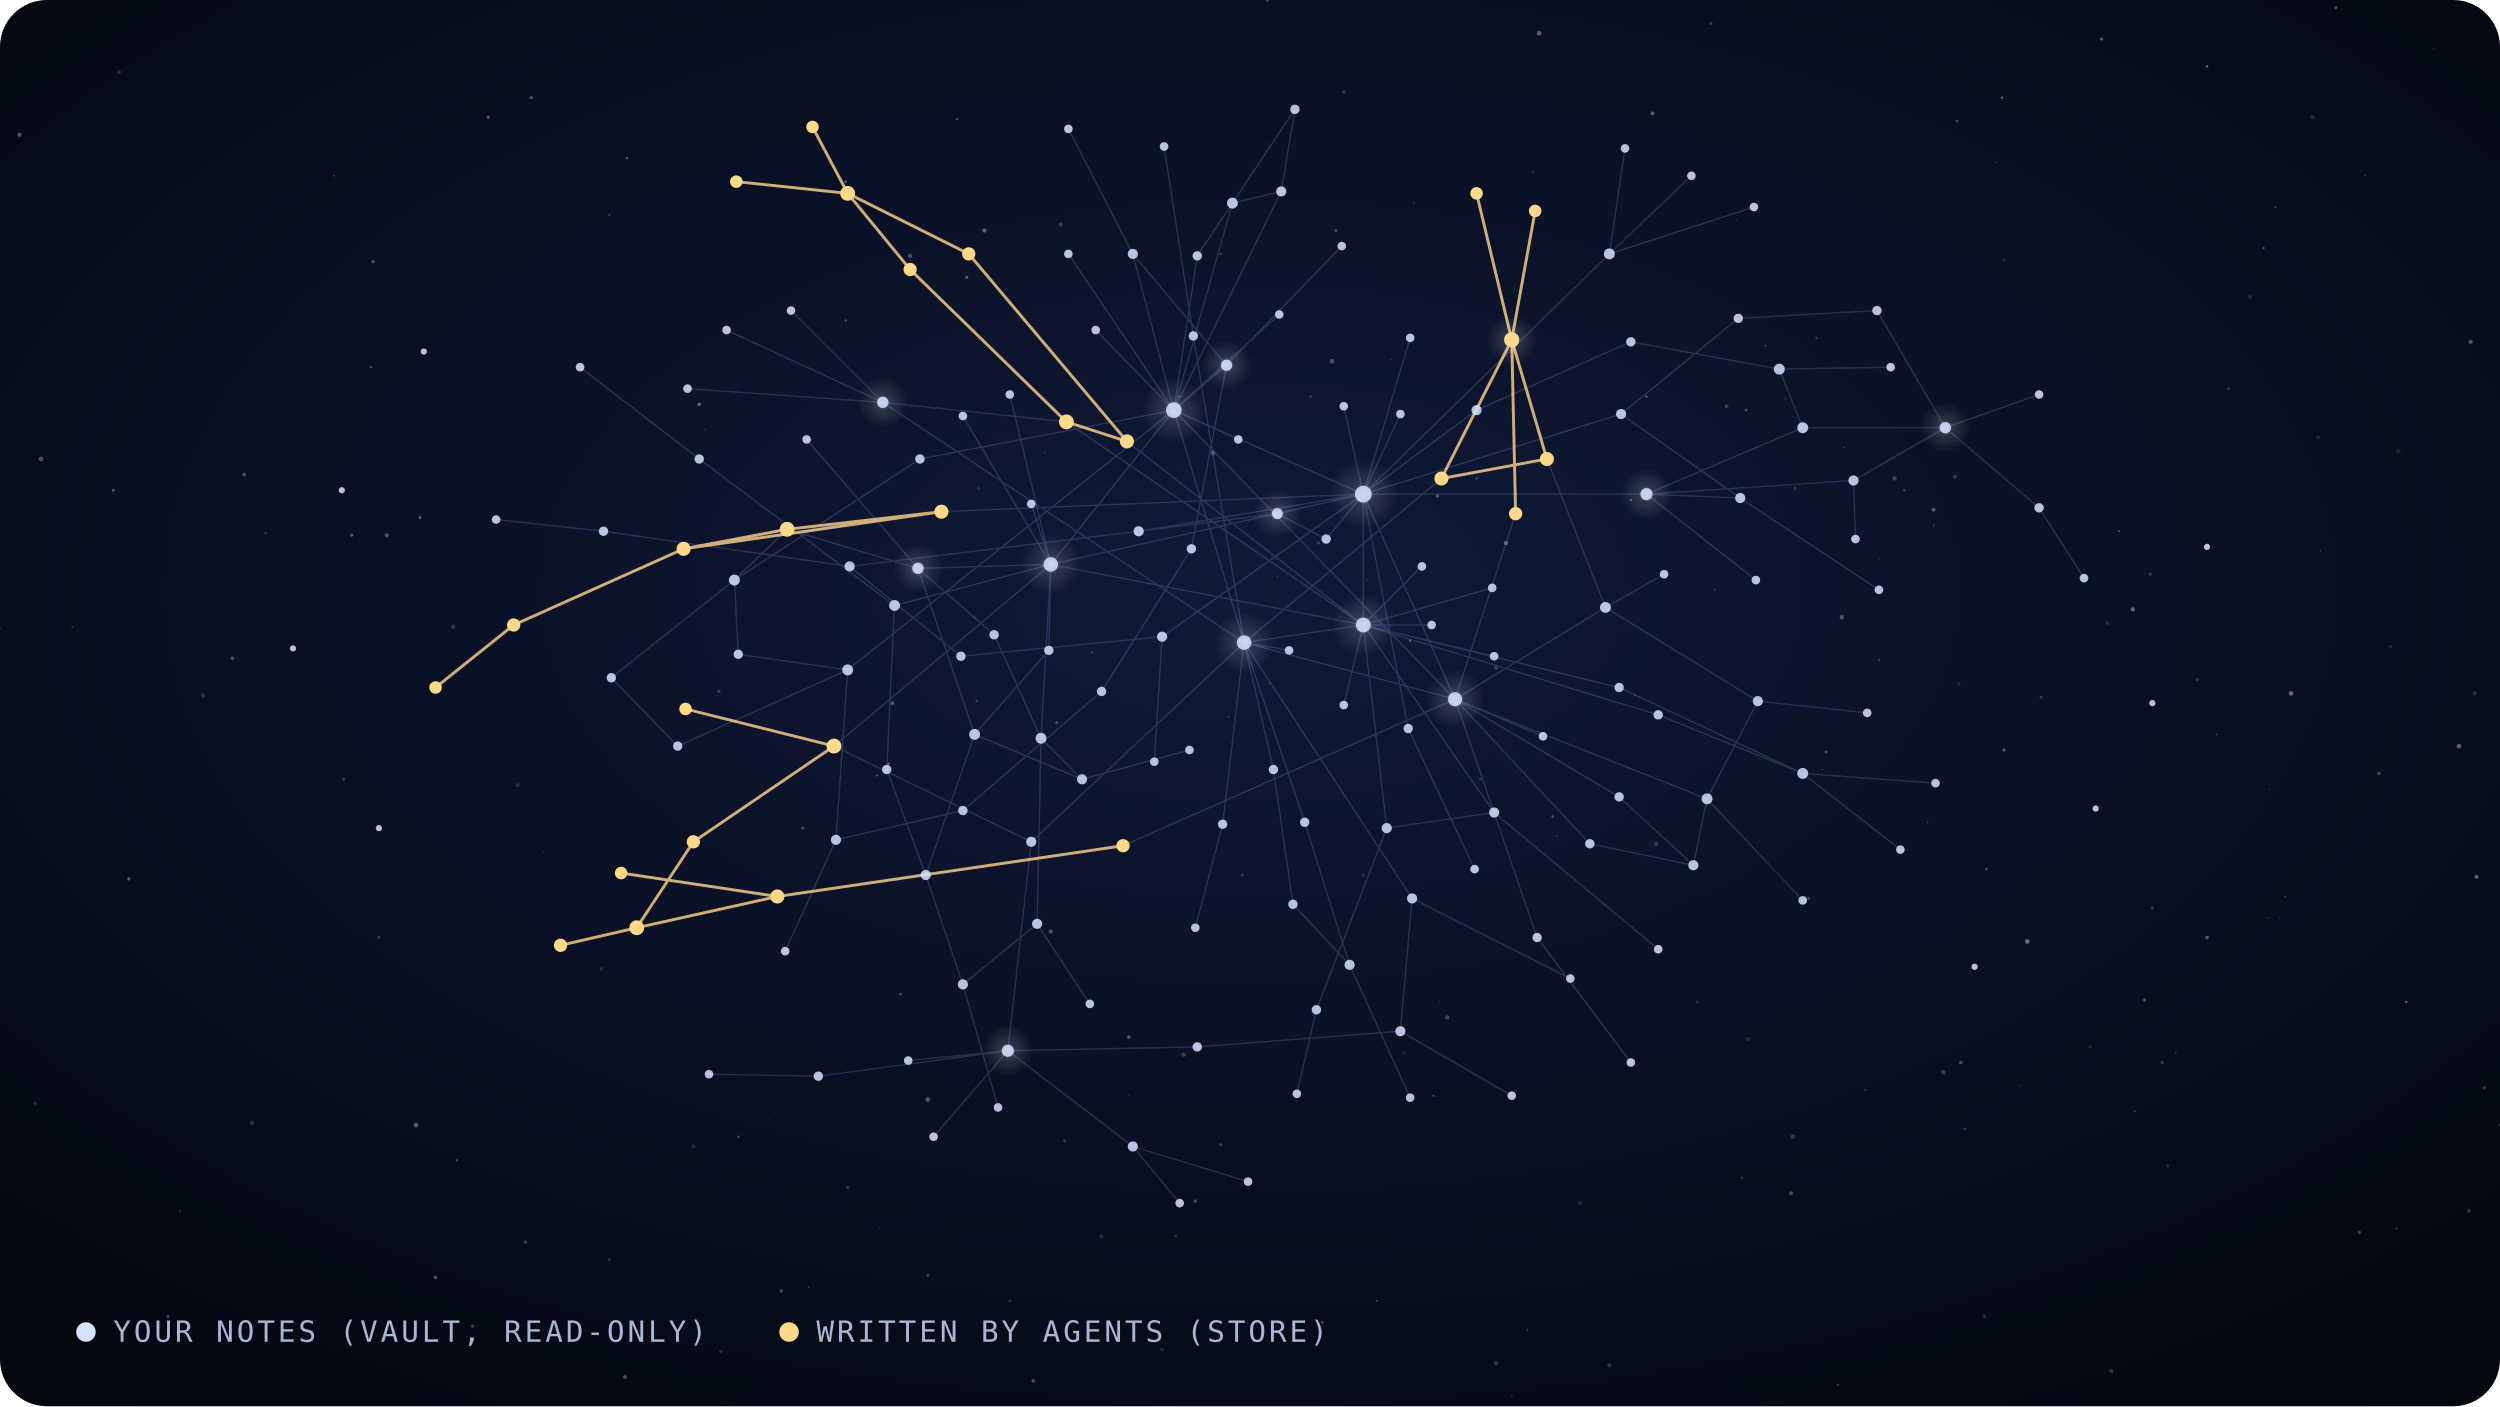
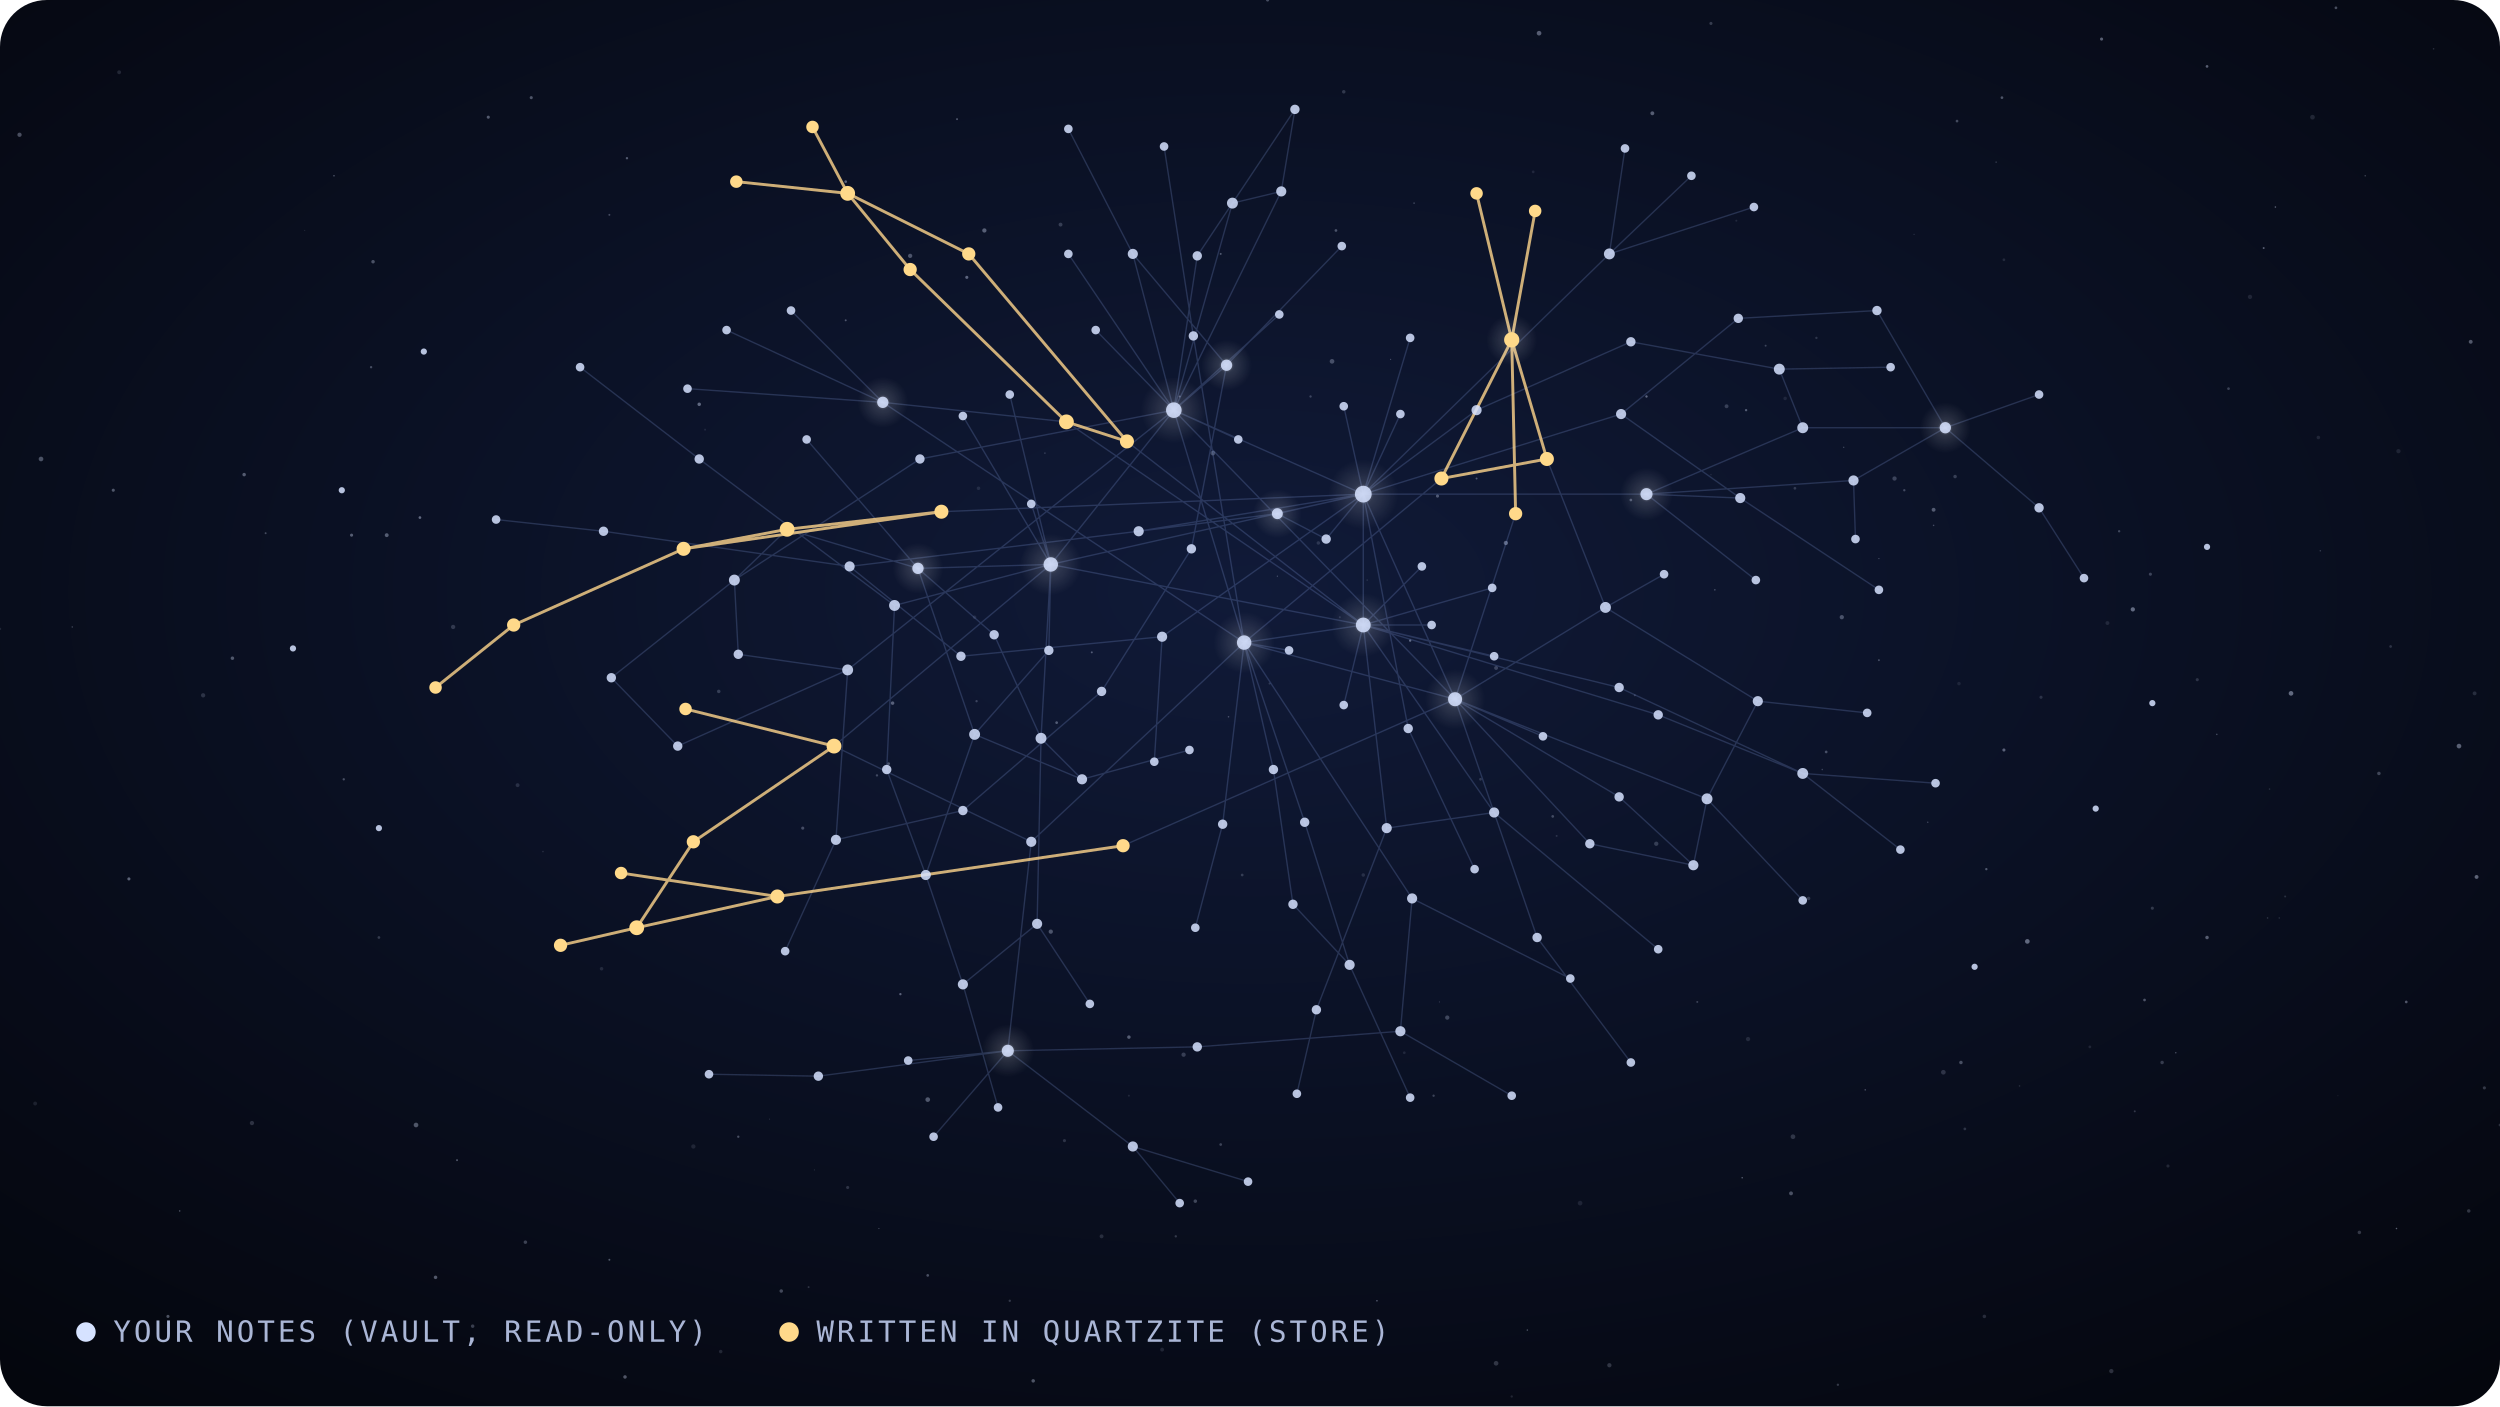
- <svg xmlns="http://www.w3.org/2000/svg" viewBox="0 0 1280 720" width="1280" height="720" role="img" aria-label="A Quartzite knowledge graph drawn as a night sky: blue stars are vault notes, gold stars are documents an agent wrote, lines are links">
+ <svg xmlns="http://www.w3.org/2000/svg" viewBox="0 0 1280 720" width="1280" height="720" role="img" aria-label="A Quartzite knowledge graph drawn as a night sky: blue stars are vault notes, gold stars are documents written in Quartzite, lines are links">
  <defs>
    <radialGradient id="sky" cx="50%" cy="42%" r="75%">
      <stop offset="0" stop-color="#101a38" />
      <stop offset="1" stop-color="#04060d" />
    </radialGradient>
    <radialGradient id="glow">
      <stop offset="0" stop-color="#fff" stop-opacity=".9" />
      <stop offset=".3" stop-color="#fff" stop-opacity=".25" />
      <stop offset="1" stop-color="#fff" stop-opacity="0" />
    </radialGradient>
  </defs>
  <rect width="1280" height="720" rx="24" fill="url(#sky)" />
  <g fill="#cdd7f2">
    <circle cx="0" cy="322" r="0.6" opacity="0.12" />
    <circle cx="1101" cy="294" r="0.8" opacity="0.26" />
    <circle cx="604" cy="203" r="0.5" opacity="0.35" />
    <circle cx="180" cy="274" r="0.8" opacity="0.39" />
    <circle cx="490" cy="61" r="0.5" opacity="0.36" />
    <circle cx="758" cy="399" r="0.7" opacity="0.18" />
    <circle cx="394" cy="573" r="0.3" opacity="0.17" />
    <circle cx="737" cy="513" r="0.3" opacity="0.23" />
    <circle cx="1135" cy="376" r="0.4" opacity="0.31" />
    <circle cx="1228" cy="231" r="1.1" opacity="0.11" />
    <circle cx="918" cy="582" r="1.2" opacity="0.20" />
    <circle cx="213" cy="576" r="1.2" opacity="0.36" />
    <circle cx="1280" cy="576" r="0.7" opacity="0.19" />
    <circle cx="788" cy="17" r="1.2" opacity="0.39" />
    <circle cx="450" cy="629" r="0.3" opacity="0.33" />
    <circle cx="1218" cy="396" r="0.9" opacity="0.28" />
    <circle cx="1092" cy="312" r="1.1" opacity="0.45" />
    <circle cx="545" cy="584" r="0.8" opacity="0.18" />
    <circle cx="61" cy="37" r="1.0" opacity="0.14" />
    <circle cx="449" cy="397" r="0.6" opacity="0.27" />
    <circle cx="136" cy="273" r="0.5" opacity="0.30" />
    <circle cx="705" cy="666" r="0.4" opacity="0.44" />
    <circle cx="1272" cy="557" r="0.8" opacity="0.23" />
    <circle cx="1102" cy="465" r="0.8" opacity="0.21" />
    <circle cx="682" cy="185" r="1.2" opacity="0.30" />
    <circle cx="1165" cy="106" r="0.4" opacity="0.44" />
    <circle cx="884" cy="208" r="1.0" opacity="0.23" />
    <circle cx="1125" cy="348" r="0.8" opacity="0.18" />
    <circle cx="129" cy="575" r="1.1" opacity="0.19" />
    <circle cx="970" cy="245" r="1.1" opacity="0.25" />
    <circle cx="1" cy="15" r="0.3" opacity="0.30" />
    <circle cx="378" cy="582" r="0.6" opacity="0.32" />
    <circle cx="1267" cy="355" r="1.0" opacity="0.16" />
    <circle cx="837" cy="356" r="0.5" opacity="0.19" />
    <circle cx="636" cy="448" r="0.7" opacity="0.21" />
    <circle cx="629" cy="367" r="0.4" opacity="0.32" />
    <circle cx="1045" cy="357" r="0.8" opacity="0.17" />
    <circle cx="990" cy="269" r="0.4" opacity="0.30" />
    <circle cx="495" cy="142" r="0.8" opacity="0.42" />
    <circle cx="504" cy="118" r="1.1" opacity="0.39" />
    <circle cx="930" cy="173" r="0.6" opacity="0.18" />
    <circle cx="400" cy="661" r="0.9" opacity="0.30" />
    <circle cx="541" cy="370" r="0.7" opacity="0.36" />
    <circle cx="18" cy="565" r="1.0" opacity="0.11" />
    <circle cx="1003" cy="350" r="0.9" opacity="0.10" />
    <circle cx="1081" cy="702" r="1.1" opacity="0.19" />
    <circle cx="215" cy="265" r="0.7" opacity="0.45" />
    <circle cx="962" cy="338" r="0.5" opacity="0.30" />
    <circle cx="774" cy="715" r="0.6" opacity="0.13" />
    <circle cx="595" cy="691" r="1.0" opacity="0.13" />
    <circle cx="741" cy="521" r="1.1" opacity="0.27" />
    <circle cx="466" cy="131" r="1.1" opacity="0.33" />
    <circle cx="176" cy="399" r="0.6" opacity="0.32" />
    <circle cx="1076" cy="20" r="0.8" opacity="0.41" />
    <circle cx="1034" cy="556" r="0.4" opacity="0.17" />
    <circle cx="955" cy="558" r="0.4" opacity="0.35" />
    <circle cx="1085" cy="272" r="0.6" opacity="0.28" />
    <circle cx="250" cy="60" r="0.8" opacity="0.38" />
    <circle cx="1259" cy="382" r="1.2" opacity="0.41" />
    <circle cx="475" cy="653" r="0.7" opacity="0.33" />
    <circle cx="892" cy="603" r="0.4" opacity="0.41" />
    <circle cx="21" cy="235" r="1.2" opacity="0.34" />
    <circle cx="1197" cy="561" r="0.3" opacity="0.10" />
    <circle cx="649" cy="0" r="0.8" opacity="0.31" />
    <circle cx="650" cy="350" r="0.5" opacity="0.17" />
    <circle cx="1022" cy="83" r="0.3" opacity="0.41" />
    <circle cx="517" cy="666" r="0.6" opacity="0.22" />
    <circle cx="1141" cy="199" r="0.7" opacity="0.25" />
    <circle cx="369" cy="692" r="0.9" opacity="0.14" />
    <circle cx="698" cy="448" r="0.9" opacity="0.14" />
    <circle cx="171" cy="90" r="0.4" opacity="0.39" />
    <circle cx="876" cy="12" r="0.8" opacity="0.23" />
    <circle cx="782" cy="681" r="0.4" opacity="0.36" />
    <circle cx="1110" cy="597" r="0.8" opacity="0.14" />
    <circle cx="529" cy="707" r="0.9" opacity="0.36" />
    <circle cx="843" cy="203" r="0.6" opacity="0.44" />
    <circle cx="795" cy="418" r="0.7" opacity="0.28" />
    <circle cx="894" cy="210" r="0.6" opacity="0.38" />
    <circle cx="119" cy="337" r="0.9" opacity="0.36" />
    <circle cx="734" cy="561" r="0.6" opacity="0.26" />
    <circle cx="1211" cy="90" r="0.4" opacity="0.27" />
    <circle cx="625" cy="586" r="0.7" opacity="0.26" />
    <circle cx="895" cy="532" r="1.1" opacity="0.13" />
    <circle cx="414" cy="659" r="0.5" opacity="0.19" />
    <circle cx="92" cy="620" r="0.4" opacity="0.38" />
    <circle cx="499" cy="316" r="0.9" opacity="0.11" />
    <circle cx="1188" cy="282" r="0.4" opacity="0.22" />
    <circle cx="688" cy="47" r="0.9" opacity="0.20" />
    <circle cx="538" cy="477" r="1.1" opacity="0.33" />
    <circle cx="475" cy="563" r="1.2" opacity="0.36" />
    <circle cx="156" cy="118" r="0.3" opacity="0.13" />
    <circle cx="10" cy="69" r="1.1" opacity="0.33" />
    <circle cx="914" cy="204" r="0.9" opacity="0.10" />
    <circle cx="1265" cy="175" r="1.0" opacity="0.37" />
    <circle cx="1006" cy="578" r="0.7" opacity="0.19" />
    <circle cx="1161" cy="470" r="0.4" opacity="0.20" />
    <circle cx="1130" cy="34" r="0.7" opacity="0.41" />
    <circle cx="1016" cy="674" r="0.9" opacity="0.17" />
    <circle cx="1025" cy="50" r="0.7" opacity="0.35" />
    <circle cx="941" cy="709" r="0.6" opacity="0.23" />
    <circle cx="312" cy="645" r="0.5" opacity="0.38" />
    <circle cx="1184" cy="60" r="1.2" opacity="0.13" />
    <circle cx="700" cy="297" r="0.4" opacity="0.15" />
    <circle cx="935" cy="385" r="0.7" opacity="0.31" />
    <circle cx="995" cy="549" r="1.2" opacity="0.19" />
    <circle cx="712" cy="184" r="0.3" opacity="0.35" />
    <circle cx="1167" cy="470" r="0.4" opacity="0.16" />
    <circle cx="835" cy="256" r="0.7" opacity="0.33" />
    <circle cx="809" cy="616" r="1.2" opacity="0.11" />
    <circle cx="535" cy="232" r="0.4" opacity="0.24" />
    <circle cx="433" cy="93" r="0.7" opacity="0.41" />
    <circle cx="501" cy="250" r="0.9" opacity="0.12" />
    <circle cx="1107" cy="544" r="0.9" opacity="0.23" />
    <circle cx="104" cy="356" r="1.1" opacity="0.18" />
    <circle cx="917" cy="611" r="1.0" opacity="0.33" />
    <circle cx="1208" cy="631" r="0.9" opacity="0.23" />
    <circle cx="824" cy="699" r="1.1" opacity="0.21" />
    <circle cx="361" cy="220" r="0.5" opacity="0.11" />
    <circle cx="86" cy="674" r="0.8" opacity="0.36" />
    <circle cx="1162" cy="404" r="0.4" opacity="0.17" />
    <circle cx="461" cy="509" r="0.6" opacity="0.41" />
    <circle cx="559" cy="334" r="0.5" opacity="0.36" />
    <circle cx="1224" cy="331" r="0.7" opacity="0.18" />
    <circle cx="500" cy="359" r="0.6" opacity="0.24" />
    <circle cx="686" cy="316" r="0.5" opacity="0.16" />
    <circle cx="1002" cy="62" r="0.7" opacity="0.30" />
    <circle cx="234" cy="594" r="0.5" opacity="0.37" />
    <circle cx="671" cy="203" r="0.6" opacity="0.25" />
    <circle cx="417" cy="599" r="0.3" opacity="0.17" />
    <circle cx="677" cy="677" r="0.7" opacity="0.31" />
    <circle cx="1098" cy="512" r="0.7" opacity="0.35" />
    <circle cx="1114" cy="539" r="0.4" opacity="0.32" />
    <circle cx="1159" cy="127" r="0.5" opacity="0.41" />
    <circle cx="125" cy="243" r="0.9" opacity="0.38" />
    <circle cx="990" cy="261" r="1.0" opacity="0.37" />
    <circle cx="889" cy="113" r="0.5" opacity="0.12" />
    <circle cx="848" cy="432" r="1.1" opacity="0.22" />
    <circle cx="756" cy="245" r="0.5" opacity="0.34" />
    <circle cx="358" cy="207" r="0.9" opacity="0.44" />
    <circle cx="1196" cy="4" r="0.7" opacity="0.33" />
    <circle cx="1170" cy="459" r="0.5" opacity="0.17" />
    <circle cx="198" cy="274" r="1.0" opacity="0.38" />
    <circle cx="457" cy="360" r="0.9" opacity="0.39" />
    <circle cx="1152" cy="152" r="1.1" opacity="0.12" />
    <circle cx="719" cy="539" r="0.7" opacity="0.11" />
    <circle cx="1187" cy="224" r="0.9" opacity="0.12" />
    <circle cx="766" cy="342" r="1.0" opacity="0.24" />
    <circle cx="1130" cy="480" r="0.9" opacity="0.39" />
    <circle cx="278" cy="436" r="0.4" opacity="0.16" />
    <circle cx="1268" cy="449" r="1.0" opacity="0.43" />
    <circle cx="638" cy="328" r="0.9" opacity="0.25" />
    <circle cx="869" cy="513" r="0.5" opacity="0.25" />
    <circle cx="320" cy="705" r="0.9" opacity="0.37" />
    <circle cx="564" cy="633" r="1.0" opacity="0.16" />
    <circle cx="265" cy="402" r="1.0" opacity="0.16" />
    <circle cx="606" cy="540" r="1.1" opacity="0.23" />
    <circle cx="975" cy="251" r="0.6" opacity="0.28" />
    <circle cx="66" cy="450" r="0.8" opacity="0.42" />
    <circle cx="943" cy="316" r="1.1" opacity="0.32" />
    <circle cx="455" cy="391" r="0.7" opacity="0.32" />
    <circle cx="1246" cy="25" r="0.4" opacity="0.19" />
    <circle cx="766" cy="698" r="1.2" opacity="0.21" />
    <circle cx="962" cy="286" r="0.3" opacity="0.35" />
    <circle cx="578" cy="561" r="0.5" opacity="0.12" />
    <circle cx="904" cy="177" r="0.5" opacity="0.25" />
    <circle cx="878" cy="302" r="0.4" opacity="0.34" />
    <circle cx="321" cy="81" r="0.6" opacity="0.38" />
    <circle cx="933" cy="394" r="0.4" opacity="0.25" />
    <circle cx="232" cy="321" r="1.1" opacity="0.20" />
    <circle cx="771" cy="278" r="1.1" opacity="0.40" />
    <circle cx="625" cy="130" r="0.5" opacity="0.36" />
    <circle cx="724" cy="104" r="0.4" opacity="0.32" />
    <circle cx="1232" cy="513" r="0.7" opacity="0.37" />
    <circle cx="944" cy="229" r="0.3" opacity="0.40" />
    <circle cx="876" cy="243" r="0.4" opacity="0.11" />
    <circle cx="919" cy="250" r="0.7" opacity="0.20" />
    <circle cx="612" cy="615" r="0.9" opacity="0.28" />
    <circle cx="58" cy="251" r="0.8" opacity="0.36" />
    <circle cx="675" cy="278" r="0.9" opacity="0.16" />
    <circle cx="272" cy="50" r="0.8" opacity="0.35" />
    <circle cx="368" cy="354" r="0.9" opacity="0.22" />
    <circle cx="194" cy="480" r="0.7" opacity="0.22" />
    <circle cx="355" cy="587" r="1.1" opacity="0.12" />
    <circle cx="846" cy="58" r="1.0" opacity="0.39" />
    <circle cx="411" cy="424" r="0.8" opacity="0.30" />
    <circle cx="785" cy="88" r="0.7" opacity="0.11" />
    <circle cx="1026" cy="384" r="0.8" opacity="0.41" />
    <circle cx="980" cy="120" r="0.3" opacity="0.20" />
    <circle cx="37" cy="321" r="0.4" opacity="0.27" />
    <circle cx="736" cy="254" r="0.8" opacity="0.35" />
    <circle cx="1026" cy="133" r="0.7" opacity="0.13" />
    <circle cx="1093" cy="569" r="0.5" opacity="0.22" />
    <circle cx="926" cy="460" r="0.9" opacity="0.21" />
    <circle cx="433" cy="164" r="0.5" opacity="0.35" />
    <circle cx="654" cy="295" r="0.3" opacity="0.40" />
    <circle cx="1004" cy="544" r="0.9" opacity="0.32" />
    <circle cx="191" cy="134" r="0.9" opacity="0.33" />
    <circle cx="684" cy="118" r="0.7" opacity="0.33" />
    <circle cx="1227" cy="629" r="0.4" opacity="0.42" />
    <circle cx="602" cy="633" r="0.6" opacity="0.22" />
    <circle cx="1070" cy="536" r="0.7" opacity="0.12" />
    <circle cx="722" cy="328" r="0.6" opacity="0.43" />
    <circle cx="1001" cy="244" r="0.9" opacity="0.23" />
    <circle cx="308" cy="496" r="0.9" opacity="0.13" />
    <circle cx="223" cy="654" r="0.9" opacity="0.38" />
    <circle cx="1038" cy="482" r="1.2" opacity="0.45" />
    <circle cx="987" cy="421" r="0.4" opacity="0.25" />
    <circle cx="242" cy="679" r="0.9" opacity="0.26" />
    <circle cx="1264" cy="620" r="0.9" opacity="0.22" />
    <circle cx="312" cy="110" r="0.5" opacity="0.30" />
    <circle cx="434" cy="608" r="0.8" opacity="0.19" />
    <circle cx="1017" cy="445" r="0.6" opacity="0.36" />
    <circle cx="1173" cy="355" r="1.2" opacity="0.45" />
    <circle cx="578" cy="531" r="0.9" opacity="0.38" />
    <circle cx="621" cy="232" r="1.2" opacity="0.27" />
    <circle cx="190" cy="188" r="0.6" opacity="0.31" />
    <circle cx="269" cy="636" r="0.9" opacity="0.27" />
    <circle cx="797" cy="428" r="0.5" opacity="0.16" />
    <circle cx="543" cy="115" r="1.0" opacity="0.22" />
    <circle cx="1079" cy="319" r="1.0" opacity="0.12" />
  </g>
  <g stroke-width=".7" stroke-linecap="round">
    <path d="M843 253L698 253M843 253L698 253M654 263L698 253M654 263L698 253M923 219L843 253M911 189L923 219M911 189L923 219M583 272L698 253M583 272L654 263M721 373L698 253M968 188L911 189M996 219L923 219M756 210L698 253M756 210L698 253M891 255L843 253M830 212L698 253M830 212L891 255M755 445L721 373M435 290L583 272M1044 202L996 219M962 302L891 255M595 326L698 253M722 173L698 253M961 159L996 219M824 130L698 253M717 212L698 253M1044 260L996 219M866 90L824 130M949 246L996 219M949 246L843 253M591 390L595 326M835 175L756 210M835 175L911 189M492 336L595 326M492 336L435 290M899 297L843 253M688 208L698 253M309 272L435 290M254 266L309 272M679 276L698 253M679 276L654 263M898 106L824 130M890 163L830 212M890 163L961 159M452 206L637 329M528 431L637 329M668 421L637 329M405 159L452 206M352 199L452 206M516 538L528 431M465 543L516 538M611 172L637 329M652 394L637 329M691 494L668 421M372 169L452 206M723 460L637 329M596 75L611 172M613 536L516 538M580 587L516 538M804 501L723 460M478 582L516 538M717 528L613 536M717 528L723 460M626 422L637 329M419 551L516 538M363 550L419 551M639 605L580 587M604 616L580 587M612 475L626 422M662 463L691 494M662 463L652 394M660 333L637 329M722 562L691 494M628 187L601 210M628 187L601 210M471 235L601 210M610 281L628 187M376 297L471 235M564 354L610 281M313 347L376 297M434 343L601 210M378 335L376 297M378 335L434 343M687 126L628 187M493 415L564 354M656 98L601 210M547 130L601 210M580 130L601 210M580 130L628 187M547 66L580 130M561 169L601 210M655 161L601 210M631 104L601 210M631 104L656 98M347 382L434 343M347 382L313 347M663 56L656 98M663 56L631 104M428 430L493 415M428 430L434 343M402 487L428 430M634 225L601 210M613 131L601 210M613 131L631 104M533 378L538 289M531 473L533 378M458 310L538 289M458 310L538 289M558 514L531 473M358 235L458 310M509 325L533 378M470 291L538 289M470 291L509 325M454 394L458 310M413 225L470 291M499 376L470 291M493 213L538 289M474 448L499 376M474 448L454 394M297 188L358 235M528 258L538 289M493 504L474 448M493 504L531 473M554 399L533 378M554 399L499 376M511 567L493 504M537 333L538 289M537 333L499 376M517 202L538 289M765 416L698 320M849 366L698 320M733 320L698 320M829 352L698 320M764 301L698 320M728 290L698 320M923 396L829 352M923 396L849 366M849 486L765 416M973 435L923 396M710 424L698 320M710 424L765 416M688 361L698 320M674 517L710 424M765 336L698 320M664 560L674 517M991 401L923 396M874 409L745 358M867 443L874 409M900 359L874 409M822 311L900 359M822 311L745 358M956 365L900 359M790 377L745 358M814 432L745 358M814 432L867 443M787 480L745 358M829 408L745 358M829 408L867 443M852 294L822 311M835 544L787 480M698 253L601 210M698 253L538 289M698 253L698 320M698 253L745 358M637 329L601 210M637 329L698 320M637 329L745 358M601 210L538 289M601 210L745 358M538 289L698 320M950 276L949 246M832 76L824 130M923 461L874 409M1067 296L1044 260M774 561L717 528M609 384L554 399M427 382L538 289M575 433L745 358M427 382L528 431M546 216L698 320M577 226L698 320M546 216L452 206M738 245L637 329M776 263L745 358M792 235L822 311M403 271L470 291M403 271L376 297M482 262L698 253" stroke="#96b4ff" stroke-opacity=".2" />
    <path d="M326 475L398 459M318 447L398 459M355 431L326 475M427 382L355 431M351 363L427 382M575 433L398 459M287 484L326 475M326 475L287 484M434 99L496 130M377 93L434 99M577 226L496 130M546 216L577 226M416 65L434 99M466 138L546 216M434 99L466 138M774 174L776 263M786 108L774 174M756 99L774 174M738 245L774 174M792 235L738 245M774 174L792 235M350 281L263 320M223 352L263 320M403 271L350 281M482 262L403 271M350 281L482 262" stroke="#ffd68c" stroke-opacity=".8" stroke-width="1.5" />
  </g>
  <circle cx="698" cy="253" r="17.8" fill="url(#glow)" opacity=".55" />
  <circle cx="601" cy="210" r="16.8" fill="url(#glow)" opacity=".55" />
  <circle cx="698" cy="320" r="16.2" fill="url(#glow)" opacity=".55" />
  <circle cx="637" cy="329" r="15.6" fill="url(#glow)" opacity=".55" />
  <circle cx="538" cy="289" r="15.6" fill="url(#glow)" opacity=".55" />
  <circle cx="745" cy="358" r="15.3" fill="url(#glow)" opacity=".55" />
  <circle cx="843" cy="253" r="13.4" fill="url(#glow)" opacity=".55" />
  <circle cx="516" cy="538" r="13.4" fill="url(#glow)" opacity=".55" />
  <circle cx="996" cy="219" r="12.9" fill="url(#glow)" opacity=".55" />
  <circle cx="452" cy="206" r="12.9" fill="url(#glow)" opacity=".55" />
  <circle cx="628" cy="187" r="12.9" fill="url(#glow)" opacity=".55" />
  <circle cx="470" cy="291" r="12.9" fill="url(#glow)" opacity=".55" />
  <circle cx="774" cy="174" r="12.9" fill="url(#glow)" opacity=".55" />
  <circle cx="654" cy="263" r="12.4" fill="url(#glow)" opacity=".55" />
  <g fill="#d6e2ff" opacity=".85">
    <circle cx="698" cy="253" r="4.3" />
    <circle cx="843" cy="253" r="3.1" />
    <circle cx="654" cy="263" r="2.8" />
    <circle cx="923" cy="219" r="2.8" />
    <circle cx="911" cy="189" r="2.8" />
    <circle cx="583" cy="272" r="2.6" />
    <circle cx="721" cy="373" r="2.4" />
    <circle cx="968" cy="188" r="2.2" />
    <circle cx="996" cy="219" r="2.9" />
    <circle cx="756" cy="210" r="2.6" />
    <circle cx="891" cy="255" r="2.6" />
    <circle cx="830" cy="212" r="2.6" />
    <circle cx="755" cy="445" r="2.2" />
    <circle cx="435" cy="290" r="2.6" />
    <circle cx="1044" cy="202" r="2.2" />
    <circle cx="962" cy="302" r="2.2" />
    <circle cx="595" cy="326" r="2.6" />
    <circle cx="722" cy="173" r="2.2" />
    <circle cx="961" cy="159" r="2.4" />
    <circle cx="824" cy="130" r="2.8" />
    <circle cx="717" cy="212" r="2.2" />
    <circle cx="1044" cy="260" r="2.4" />
    <circle cx="866" cy="90" r="2.2" />
    <circle cx="949" cy="246" r="2.6" />
    <circle cx="591" cy="390" r="2.2" />
    <circle cx="835" cy="175" r="2.4" />
    <circle cx="492" cy="336" r="2.4" />
    <circle cx="899" cy="297" r="2.2" />
    <circle cx="688" cy="208" r="2.2" />
    <circle cx="309" cy="272" r="2.4" />
    <circle cx="254" cy="266" r="2.2" />
    <circle cx="679" cy="276" r="2.4" />
    <circle cx="898" cy="106" r="2.2" />
    <circle cx="890" cy="163" r="2.4" />
    <circle cx="637" cy="329" r="3.7" />
    <circle cx="452" cy="206" r="2.9" />
    <circle cx="528" cy="431" r="2.6" />
    <circle cx="668" cy="421" r="2.4" />
    <circle cx="405" cy="159" r="2.2" />
    <circle cx="352" cy="199" r="2.2" />
    <circle cx="516" cy="538" r="3.1" />
    <circle cx="465" cy="543" r="2.2" />
    <circle cx="611" cy="172" r="2.4" />
    <circle cx="652" cy="394" r="2.4" />
    <circle cx="691" cy="494" r="2.6" />
    <circle cx="372" cy="169" r="2.2" />
    <circle cx="723" cy="460" r="2.6" />
    <circle cx="596" cy="75" r="2.2" />
    <circle cx="613" cy="536" r="2.4" />
    <circle cx="580" cy="587" r="2.6" />
    <circle cx="804" cy="501" r="2.2" />
    <circle cx="478" cy="582" r="2.2" />
    <circle cx="717" cy="528" r="2.6" />
    <circle cx="626" cy="422" r="2.4" />
    <circle cx="419" cy="551" r="2.4" />
    <circle cx="363" cy="550" r="2.2" />
    <circle cx="639" cy="605" r="2.2" />
    <circle cx="604" cy="616" r="2.2" />
    <circle cx="612" cy="475" r="2.2" />
    <circle cx="662" cy="463" r="2.4" />
    <circle cx="660" cy="333" r="2.2" />
    <circle cx="722" cy="562" r="2.2" />
    <circle cx="601" cy="210" r="4.0" />
    <circle cx="628" cy="187" r="2.9" />
    <circle cx="471" cy="235" r="2.4" />
    <circle cx="610" cy="281" r="2.4" />
    <circle cx="376" cy="297" r="2.8" />
    <circle cx="564" cy="354" r="2.4" />
    <circle cx="313" cy="347" r="2.4" />
    <circle cx="434" cy="343" r="2.8" />
    <circle cx="378" cy="335" r="2.4" />
    <circle cx="687" cy="126" r="2.2" />
    <circle cx="493" cy="415" r="2.4" />
    <circle cx="656" cy="98" r="2.6" />
    <circle cx="547" cy="130" r="2.2" />
    <circle cx="580" cy="130" r="2.6" />
    <circle cx="547" cy="66" r="2.2" />
    <circle cx="561" cy="169" r="2.2" />
    <circle cx="655" cy="161" r="2.2" />
    <circle cx="631" cy="104" r="2.8" />
    <circle cx="347" cy="382" r="2.4" />
    <circle cx="663" cy="56" r="2.4" />
    <circle cx="428" cy="430" r="2.6" />
    <circle cx="402" cy="487" r="2.2" />
    <circle cx="634" cy="225" r="2.2" />
    <circle cx="613" cy="131" r="2.4" />
    <circle cx="538" cy="289" r="3.7" />
    <circle cx="533" cy="378" r="2.8" />
    <circle cx="531" cy="473" r="2.6" />
    <circle cx="458" cy="310" r="2.8" />
    <circle cx="558" cy="514" r="2.2" />
    <circle cx="358" cy="235" r="2.4" />
    <circle cx="509" cy="325" r="2.4" />
    <circle cx="470" cy="291" r="2.9" />
    <circle cx="454" cy="394" r="2.4" />
    <circle cx="413" cy="225" r="2.2" />
    <circle cx="499" cy="376" r="2.8" />
    <circle cx="493" cy="213" r="2.2" />
    <circle cx="474" cy="448" r="2.6" />
    <circle cx="297" cy="188" r="2.2" />
    <circle cx="528" cy="258" r="2.2" />
    <circle cx="493" cy="504" r="2.6" />
    <circle cx="554" cy="399" r="2.6" />
    <circle cx="511" cy="567" r="2.2" />
    <circle cx="537" cy="333" r="2.4" />
    <circle cx="517" cy="202" r="2.2" />
    <circle cx="698" cy="320" r="3.8" />
    <circle cx="765" cy="416" r="2.6" />
    <circle cx="849" cy="366" r="2.4" />
    <circle cx="733" cy="320" r="2.2" />
    <circle cx="829" cy="352" r="2.4" />
    <circle cx="764" cy="301" r="2.2" />
    <circle cx="728" cy="290" r="2.2" />
    <circle cx="923" cy="396" r="2.8" />
    <circle cx="849" cy="486" r="2.2" />
    <circle cx="973" cy="435" r="2.2" />
    <circle cx="710" cy="424" r="2.6" />
    <circle cx="688" cy="361" r="2.2" />
    <circle cx="674" cy="517" r="2.4" />
    <circle cx="765" cy="336" r="2.2" />
    <circle cx="664" cy="560" r="2.2" />
    <circle cx="991" cy="401" r="2.2" />
    <circle cx="745" cy="358" r="3.6" />
    <circle cx="874" cy="409" r="2.8" />
    <circle cx="867" cy="443" r="2.6" />
    <circle cx="900" cy="359" r="2.6" />
    <circle cx="822" cy="311" r="2.8" />
    <circle cx="956" cy="365" r="2.2" />
    <circle cx="790" cy="377" r="2.2" />
    <circle cx="814" cy="432" r="2.4" />
    <circle cx="787" cy="480" r="2.4" />
    <circle cx="829" cy="408" r="2.4" />
    <circle cx="852" cy="294" r="2.2" />
    <circle cx="835" cy="544" r="2.2" />
    <circle cx="1011" cy="495" r="1.6" />
    <circle cx="950" cy="276" r="2.2" />
    <circle cx="832" cy="76" r="2.2" />
    <circle cx="923" cy="461" r="2.2" />
    <circle cx="1130" cy="280" r="1.6" />
    <circle cx="194" cy="424" r="1.6" />
    <circle cx="217" cy="180" r="1.6" />
    <circle cx="1102" cy="360" r="1.6" />
    <circle cx="150" cy="332" r="1.6" />
    <circle cx="1067" cy="296" r="2.2" />
    <circle cx="774" cy="561" r="2.2" />
    <circle cx="609" cy="384" r="2.2" />
    <circle cx="1073" cy="414" r="1.6" />
    <circle cx="175" cy="251" r="1.6" />
  </g>
  <g fill="#ffd98a">
    <circle cx="398" cy="459" r="3.6" />
    <circle cx="326" cy="475" r="3.8" />
    <circle cx="318" cy="447" r="3.2" />
    <circle cx="355" cy="431" r="3.4" />
    <circle cx="427" cy="382" r="3.8" />
    <circle cx="351" cy="363" r="3.2" />
    <circle cx="575" cy="433" r="3.4" />
    <circle cx="287" cy="484" r="3.4" />
    <circle cx="496" cy="130" r="3.4" />
    <circle cx="434" cy="99" r="3.8" />
    <circle cx="377" cy="93" r="3.2" />
    <circle cx="577" cy="226" r="3.6" />
    <circle cx="546" cy="216" r="3.8" />
    <circle cx="416" cy="65" r="3.2" />
    <circle cx="466" cy="138" r="3.4" />
    <circle cx="776" cy="263" r="3.4" />
    <circle cx="774" cy="174" r="3.9" />
    <circle cx="786" cy="108" r="3.2" />
    <circle cx="756" cy="99" r="3.2" />
    <circle cx="738" cy="245" r="3.6" />
    <circle cx="792" cy="235" r="3.6" />
    <circle cx="263" cy="320" r="3.4" />
    <circle cx="350" cy="281" r="3.6" />
    <circle cx="223" cy="352" r="3.2" />
    <circle cx="403" cy="271" r="3.8" />
    <circle cx="482" cy="262" r="3.6" />
  </g>
  <g font-family="ui-monospace, Menlo, monospace" font-size="15" letter-spacing="1.5" fill="#aab6d6">
    <circle cx="44" cy="682" r="5" fill="#d6e2ff" />
    <text x="58" y="687">YOUR NOTES (VAULT, READ-ONLY)</text>
    <circle cx="404" cy="682" r="5" fill="#ffd98a" />
-     <text x="418" y="687">WRITTEN BY AGENTS (STORE)</text>
+     <text x="418" y="687">WRITTEN IN QUARTZITE (STORE)</text>
  </g>
</svg>
